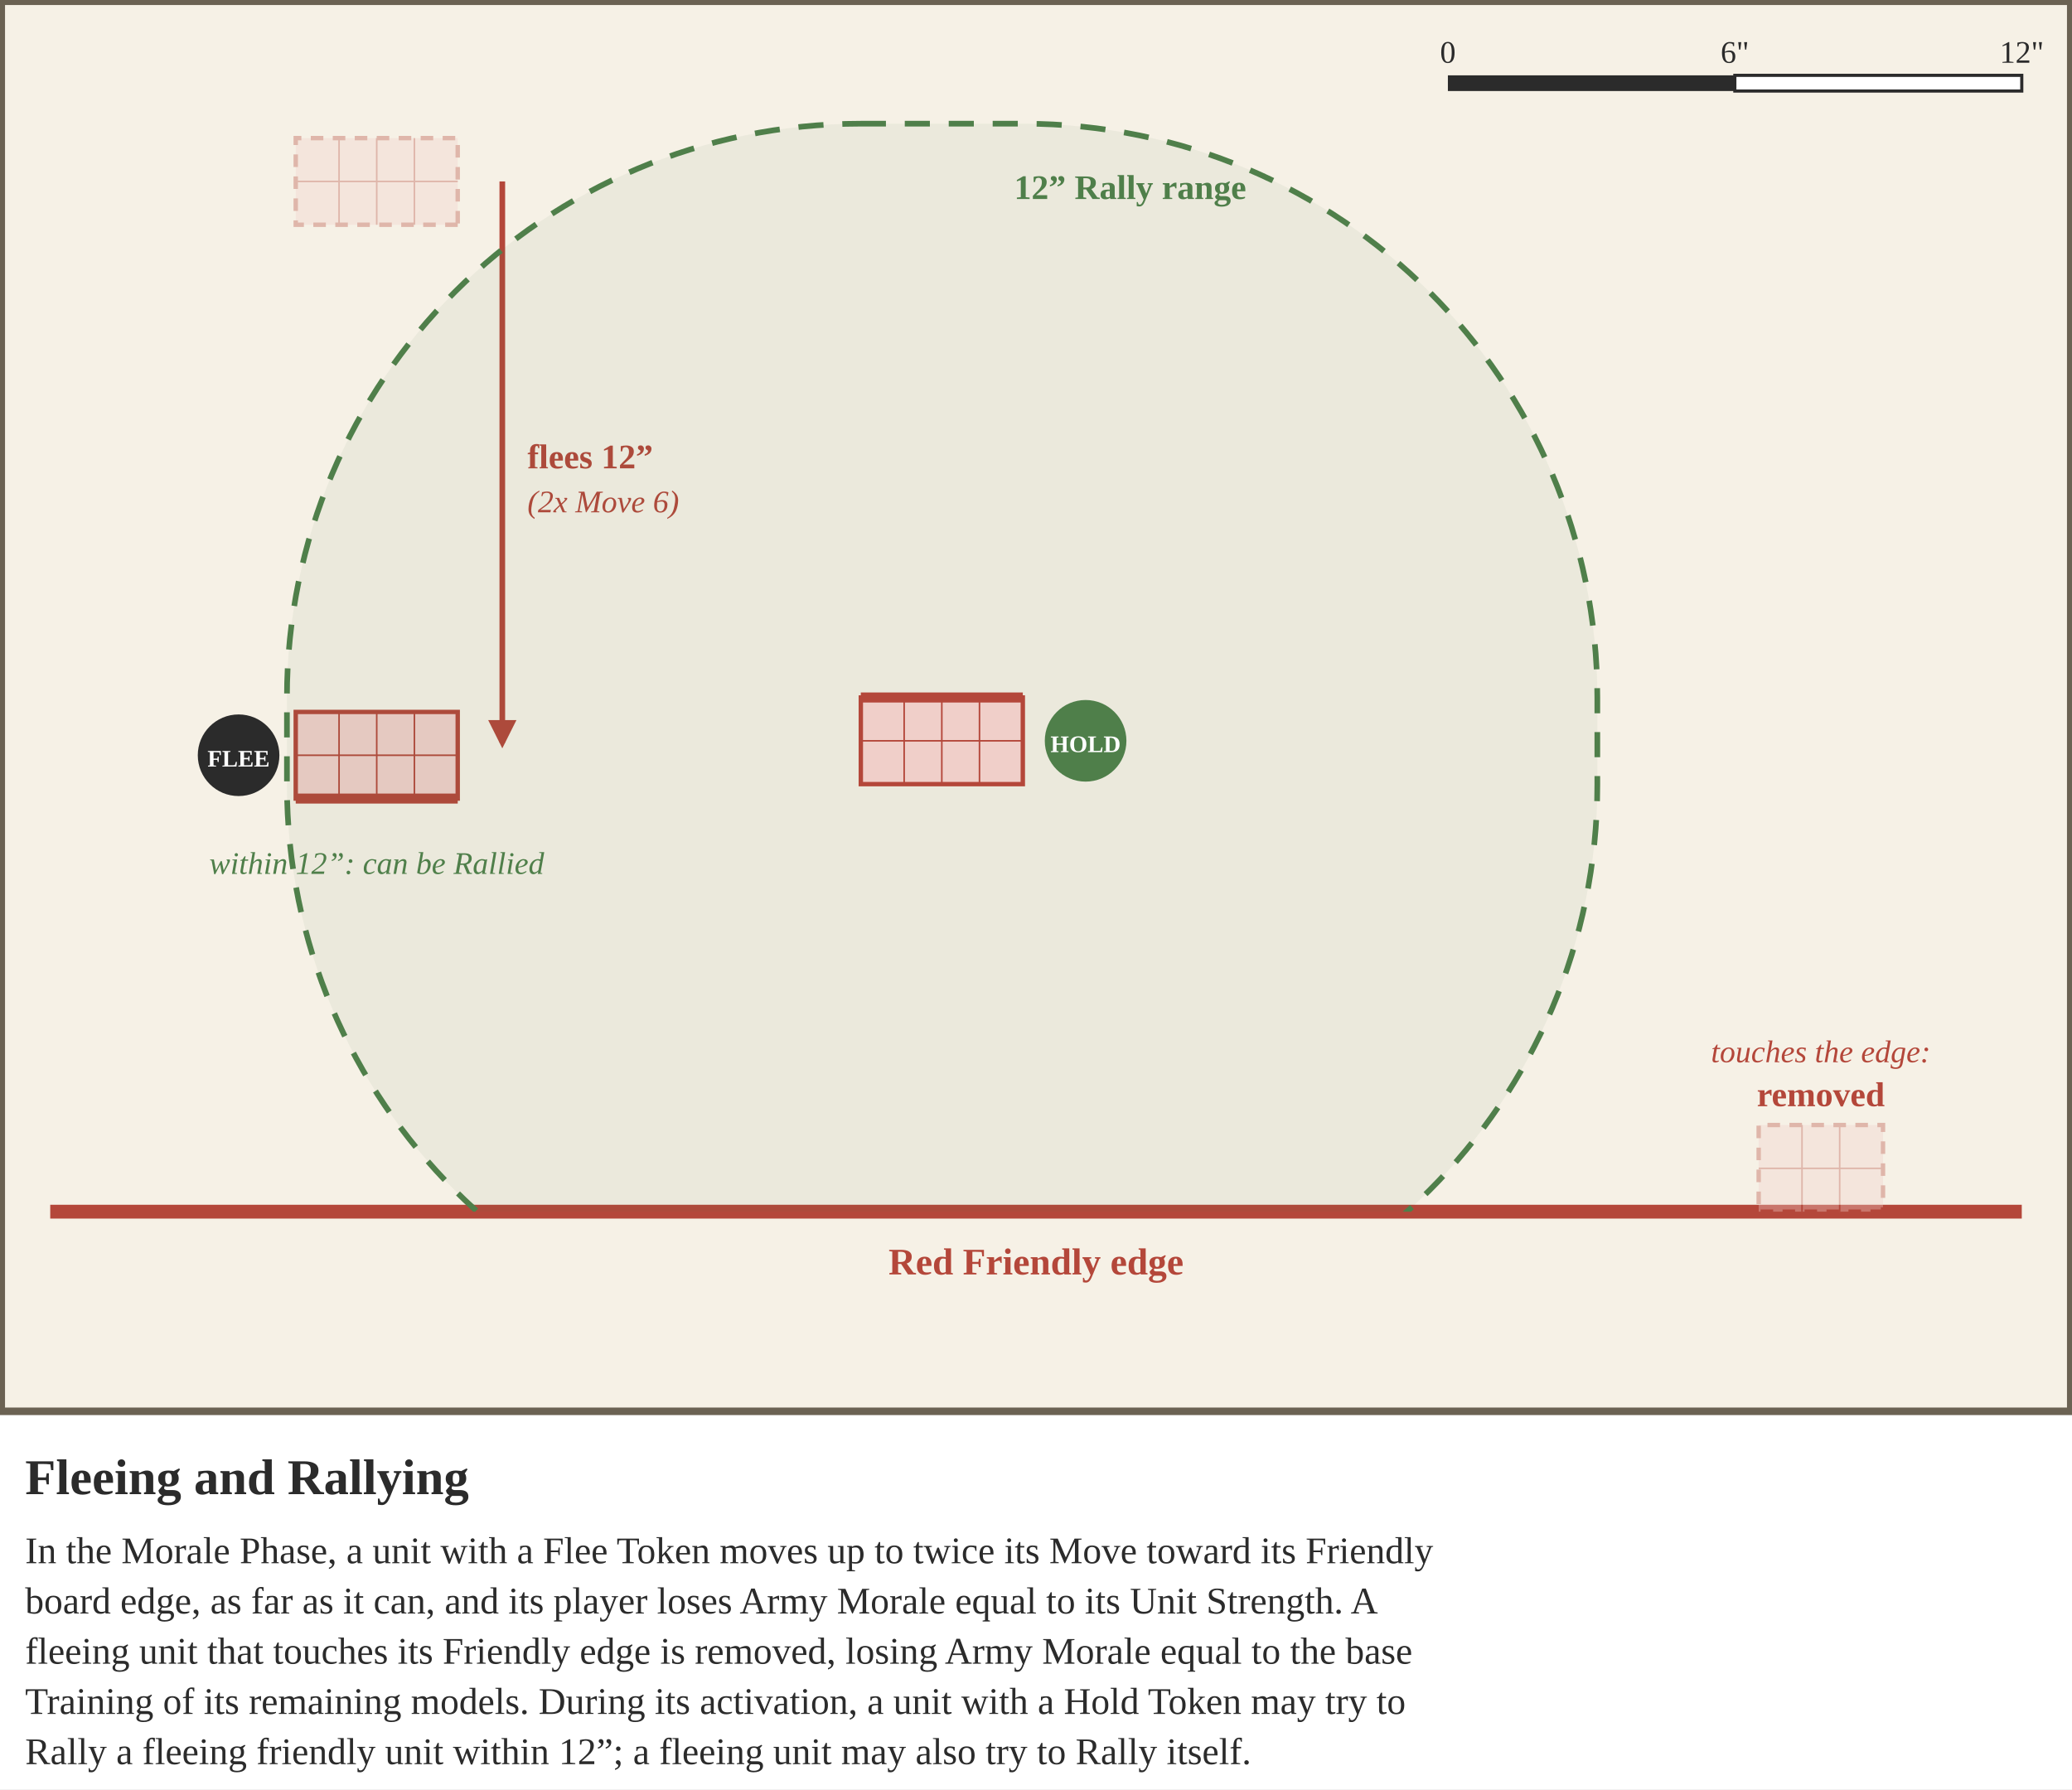
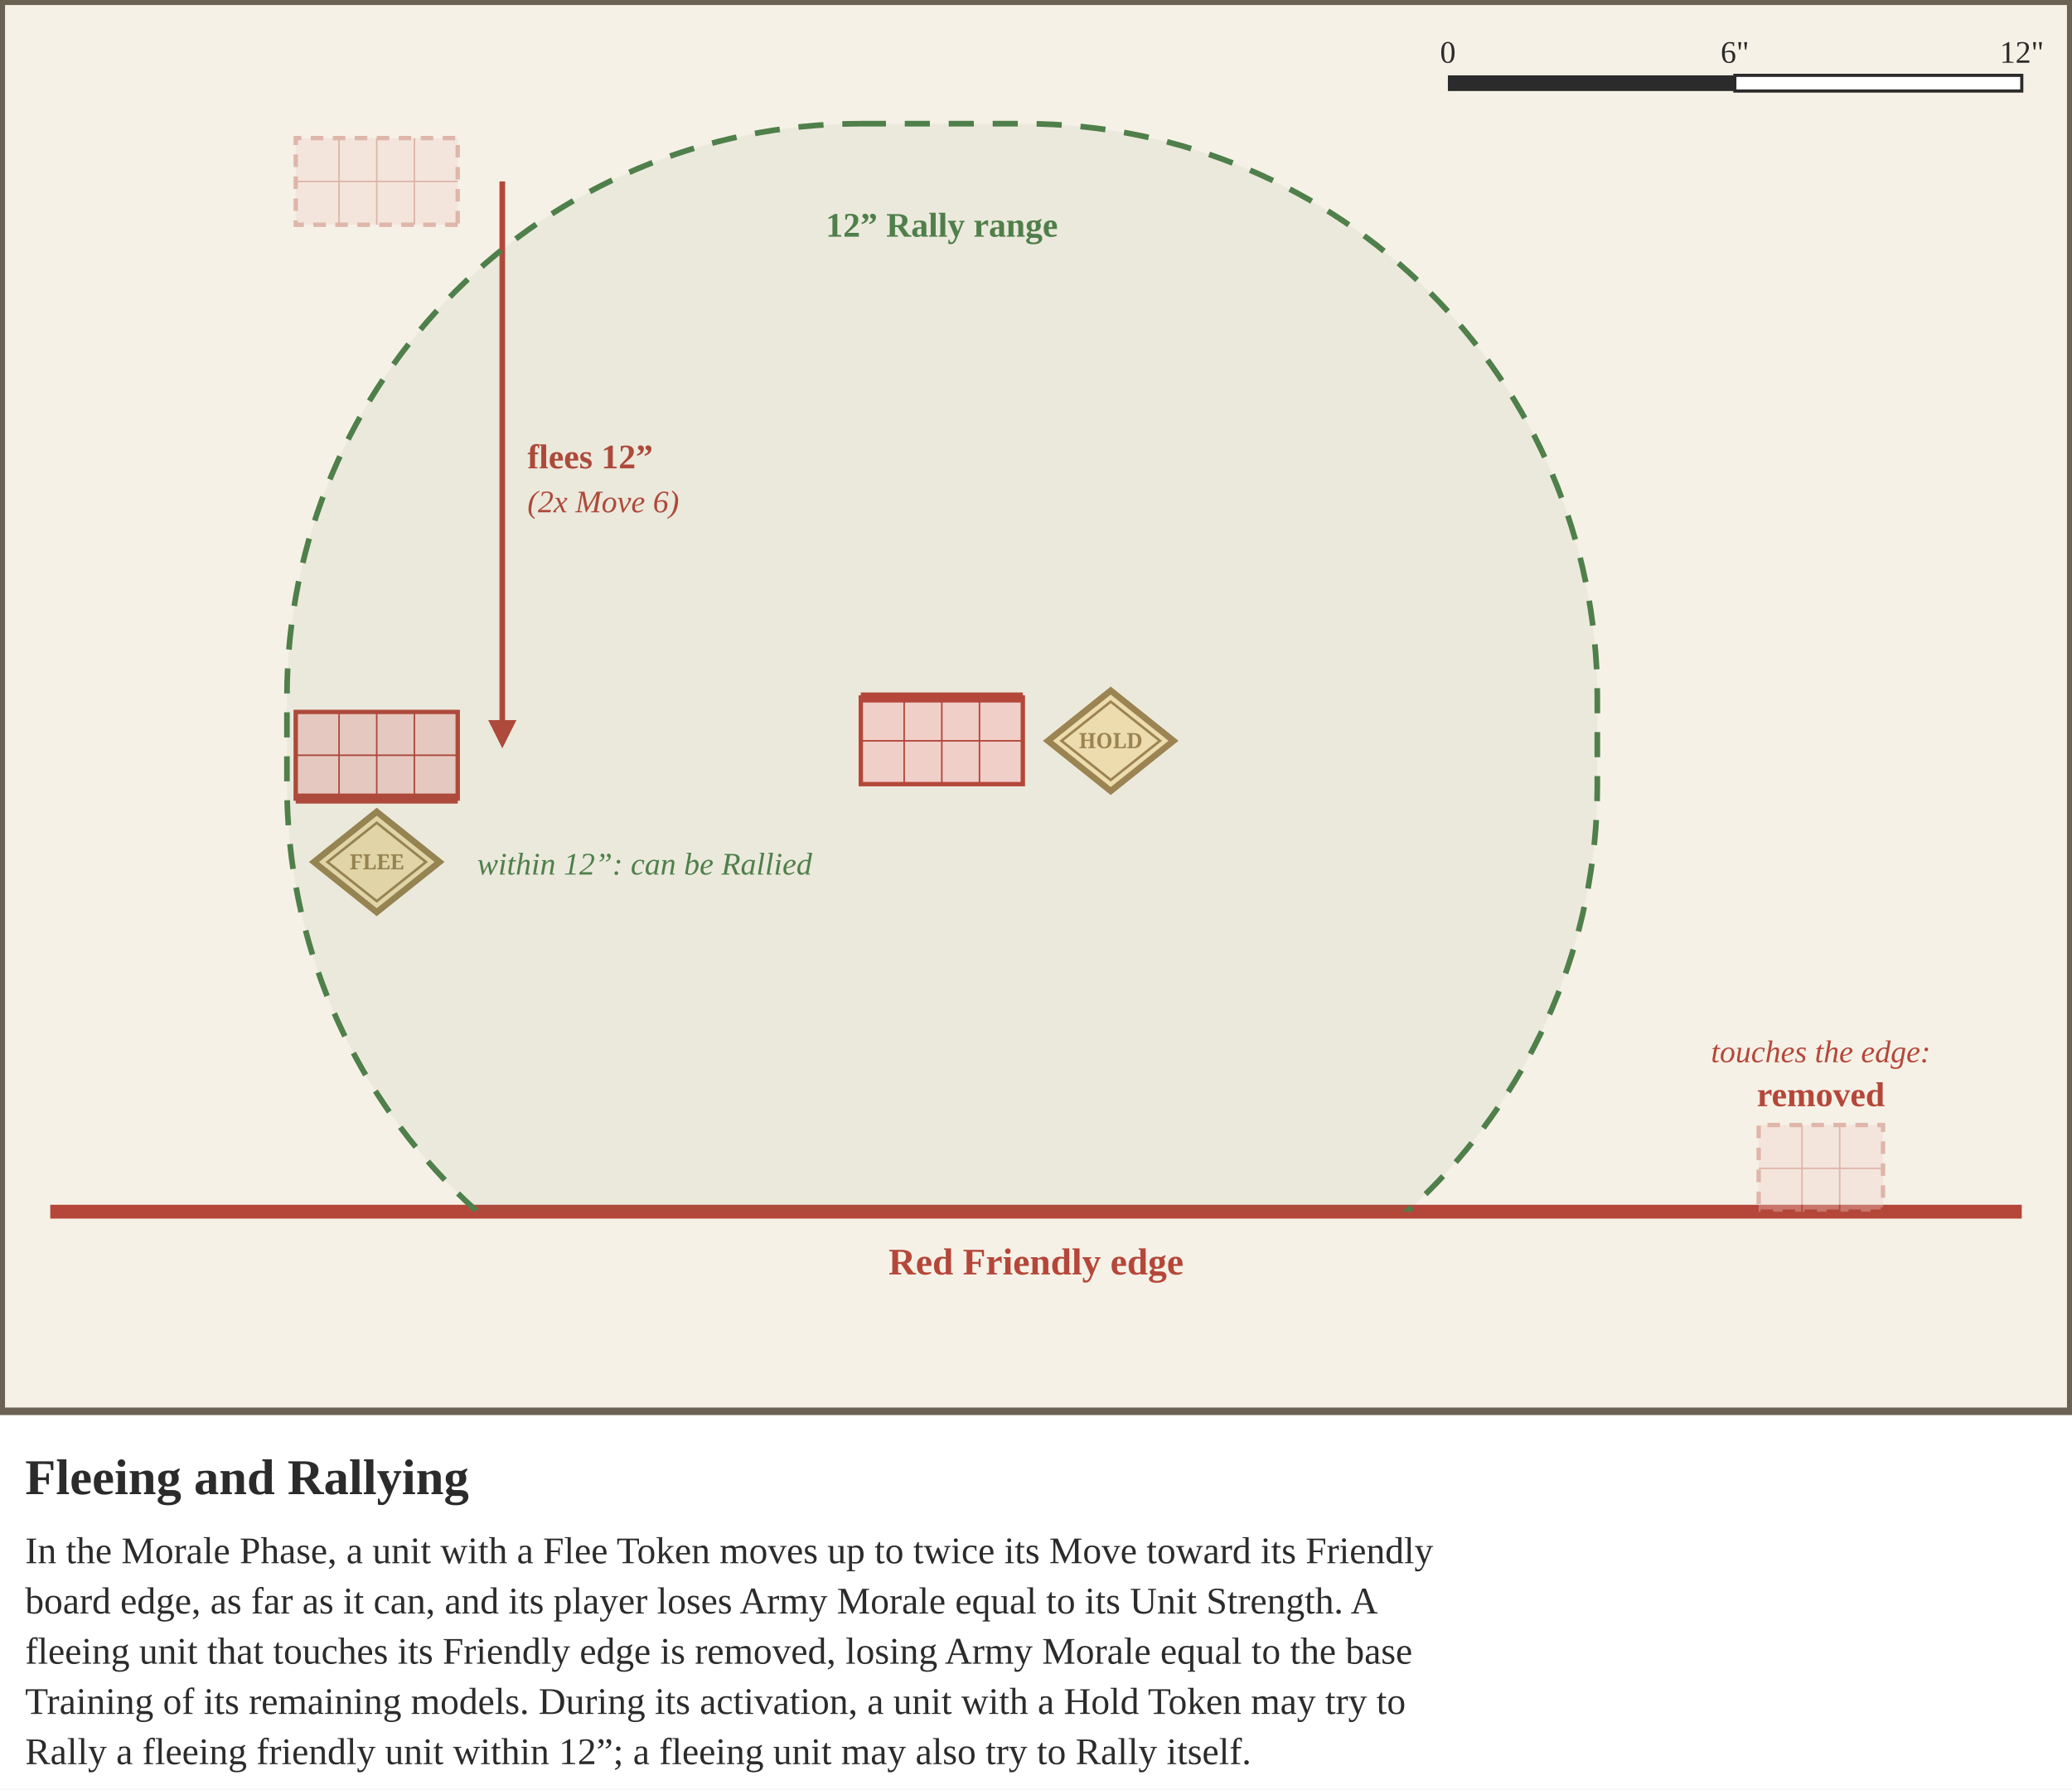
<svg xmlns="http://www.w3.org/2000/svg" viewBox="0 0 330 285" width="792" height="684" font-family="Georgia, 'Times New Roman', serif">
  <defs>
    <marker id="arrow_b4473a" viewBox="0 0 10 10" refX="8" refY="5" markerWidth="5" markerHeight="5" orient="auto">
      <path d="M0,0 L10,5 L0,10 z" fill="#b4473a" />
    </marker>
  </defs>
  <rect width="330" height="285" fill="#fff" />
  <rect x="0" y="0" width="330" height="225" fill="#f6f1e6" stroke="#6b6253" stroke-width="0.8" />
  <line x1="8" y1="193" x2="322" y2="193" stroke="#b4473a" stroke-width="2.2" />
  <text x="165.0" y="203.0" font-size="6" fill="#b4473a" text-anchor="middle" font-weight="bold">Red Friendly edge</text>
  <g transform="translate(60.0,28.9) rotate(180)" opacity="0.35">
    <rect x="-12.9" y="-6.9" width="25.8" height="13.8" fill="#f0cfc9" stroke="#b4473a" stroke-width="0.7" stroke-dasharray="2 1.5" />
    <line x1="-6.0" y1="-6.9" x2="-6.0" y2="6.9" stroke="#b4473a" stroke-width="0.25" />
    <line x1="0.0" y1="-6.9" x2="0.0" y2="6.9" stroke="#b4473a" stroke-width="0.25" />
    <line x1="6.0" y1="-6.9" x2="6.0" y2="6.9" stroke="#b4473a" stroke-width="0.25" />
    <line x1="-12.9" y1="0.0" x2="12.9" y2="0.0" stroke="#b4473a" stroke-width="0.25" />
  </g>
  <g transform="translate(60.0,120.3) rotate(180)">
    <rect x="-12.9" y="-6.9" width="25.8" height="13.8" fill="#f0cfc9" stroke="#b4473a" stroke-width="0.7" />
    <line x1="-6.0" y1="-6.9" x2="-6.0" y2="6.9" stroke="#b4473a" stroke-width="0.25" />
    <line x1="0.0" y1="-6.9" x2="0.0" y2="6.9" stroke="#b4473a" stroke-width="0.25" />
    <line x1="6.0" y1="-6.9" x2="6.0" y2="6.9" stroke="#b4473a" stroke-width="0.25" />
    <line x1="-12.9" y1="0.0" x2="12.9" y2="0.0" stroke="#b4473a" stroke-width="0.25" />
    <line x1="-12.9" y1="-6.9" x2="12.9" y2="-6.9" stroke="#b4473a" stroke-width="1.6" />
  </g>
  <line x1="80.0" y1="28.9" x2="80.0" y2="118.3" stroke="#b4473a" stroke-width="0.9" marker-end="url(#arrow_b4473a)" />
  <text x="84.0" y="74.6" font-size="5.5" fill="#b4473a" text-anchor="start" font-weight="bold">flees 12”</text>
  <text x="84.0" y="81.6" font-size="5" fill="#b4473a" text-anchor="start" font-style="italic">(2x Move 6)</text>
-   <circle cx="38.0" cy="120.3" r="6.5" fill="#2b2b2b" />
-   <text x="38.0" y="122.1" font-size="3.8" fill="#fff" text-anchor="middle" font-weight="bold">FLEE</text>
+   <g transform="translate(60.0,137.3)">
+     <polygon points="0,-8 10.0,0 0,8 -10.0,0" fill="#ecdcae" stroke="#9b8452" stroke-width="1" />
+     <polygon points="0,-6.24 7.84,0 0,6.24 -7.84,0" fill="none" stroke="#9b8452" stroke-width="0.4" />
+     <text x="0" y="1.18" font-size="3.36" fill="#9b8452" text-anchor="middle" font-weight="bold" font-family="Georgia, serif">FLEE</text>
+   </g>
  <g transform="translate(290.0,186.1) rotate(180)" opacity="0.35">
    <rect x="-9.9" y="-6.9" width="19.8" height="13.8" fill="#f0cfc9" stroke="#b4473a" stroke-width="0.7" stroke-dasharray="2 1.5" />
    <line x1="-3.0" y1="-6.9" x2="-3.0" y2="6.9" stroke="#b4473a" stroke-width="0.25" />
    <line x1="3.0" y1="-6.9" x2="3.0" y2="6.9" stroke="#b4473a" stroke-width="0.25" />
    <line x1="-9.9" y1="0.0" x2="9.9" y2="0.0" stroke="#b4473a" stroke-width="0.25" />
  </g>
  <text x="290.0" y="169.2" font-size="5" fill="#b4473a" text-anchor="middle" font-style="italic">touches the edge:</text>
  <text x="290.0" y="176.2" font-size="5.5" fill="#b4473a" text-anchor="middle" font-weight="bold">removed</text>
  <clipPath id="table">
    <rect x="0" y="0" width="330" height="193" />
  </clipPath>
  <rect clip-path="url(#table)" x="45.7" y="19.7" width="208.7" height="196.7" rx="91.4" fill="#4f7f4a" fill-opacity="0.07" stroke="#4f7f4a" stroke-width="0.9" stroke-dasharray="4 3" />
  <g transform="translate(150.0,118.0) rotate(0)">
    <rect x="-12.9" y="-6.9" width="25.8" height="13.8" fill="#f0cfc9" stroke="#b4473a" stroke-width="0.7" />
    <line x1="-6.0" y1="-6.9" x2="-6.0" y2="6.9" stroke="#b4473a" stroke-width="0.25" />
    <line x1="0.0" y1="-6.9" x2="0.0" y2="6.9" stroke="#b4473a" stroke-width="0.25" />
    <line x1="6.0" y1="-6.9" x2="6.0" y2="6.9" stroke="#b4473a" stroke-width="0.25" />
    <line x1="-12.9" y1="0.0" x2="12.9" y2="0.0" stroke="#b4473a" stroke-width="0.25" />
    <line x1="-12.9" y1="-6.9" x2="12.9" y2="-6.9" stroke="#b4473a" stroke-width="1.6" />
  </g>
-   <circle cx="172.9" cy="118.0" r="6.5" fill="#4f7f4a" />
-   <text x="172.9" y="119.8" font-size="3.8" fill="#fff" text-anchor="middle" font-weight="bold">HOLD</text>
-   <text x="180.0" y="31.7" font-size="5.5" fill="#4f7f4a" text-anchor="middle" font-weight="bold">12” Rally range</text>
-   <text x="60.0" y="139.2" font-size="5" fill="#4f7f4a" text-anchor="middle" font-style="italic">within 12”: can be Rallied</text>
+   <g transform="translate(176.9,118.0)">
+     <polygon points="0,-8 10.0,0 0,8 -10.0,0" fill="#ecdcae" stroke="#9b8452" stroke-width="1" />
+     <polygon points="0,-6.24 7.84,0 0,6.24 -7.84,0" fill="none" stroke="#9b8452" stroke-width="0.4" />
+     <text x="0" y="1.18" font-size="3.36" fill="#9b8452" text-anchor="middle" font-weight="bold" font-family="Georgia, serif">HOLD</text>
+   </g>
+   <text x="150.0" y="37.7" font-size="5.5" fill="#4f7f4a" text-anchor="middle" font-weight="bold">12” Rally range</text>
+   <text x="76.0" y="139.3" font-size="5" fill="#4f7f4a" text-anchor="start" font-style="italic">within 12”: can be Rallied</text>
  <rect x="0.4" y="0.4" width="329.2" height="224.2" fill="none" stroke="#6b6253" stroke-width="0.8" />
  <rect x="230.6" y="12" width="45.7" height="2.5" fill="#2b2b2b" />
  <rect x="276.3" y="12" width="45.7" height="2.5" fill="#fff" stroke="#2b2b2b" stroke-width="0.5" />
  <text x="230.6" y="10.0" font-size="5" fill="#2b2b2b" text-anchor="middle">0</text>
  <text x="276.3" y="10.0" font-size="5" fill="#2b2b2b" text-anchor="middle">6"</text>
  <text x="322.0" y="10.0" font-size="5" fill="#2b2b2b" text-anchor="middle">12"</text>
  <text x="4" y="238" font-size="8" font-weight="bold" fill="#2b2b2b">Fleeing and Rallying</text>
  <text x="4" y="249" font-size="6" fill="#2b2b2b">In the Morale Phase, a unit with a Flee Token moves up to twice its Move toward its Friendly</text>
  <text x="4" y="257" font-size="6" fill="#2b2b2b">board edge, as far as it can, and its player loses Army Morale equal to its Unit Strength. A</text>
  <text x="4" y="265" font-size="6" fill="#2b2b2b">fleeing unit that touches its Friendly edge is removed, losing Army Morale equal to the base</text>
  <text x="4" y="273" font-size="6" fill="#2b2b2b">Training of its remaining models. During its activation, a unit with a Hold Token may try to</text>
  <text x="4" y="281" font-size="6" fill="#2b2b2b">Rally a fleeing friendly unit within 12”; a fleeing unit may also try to Rally itself.</text>
</svg>
